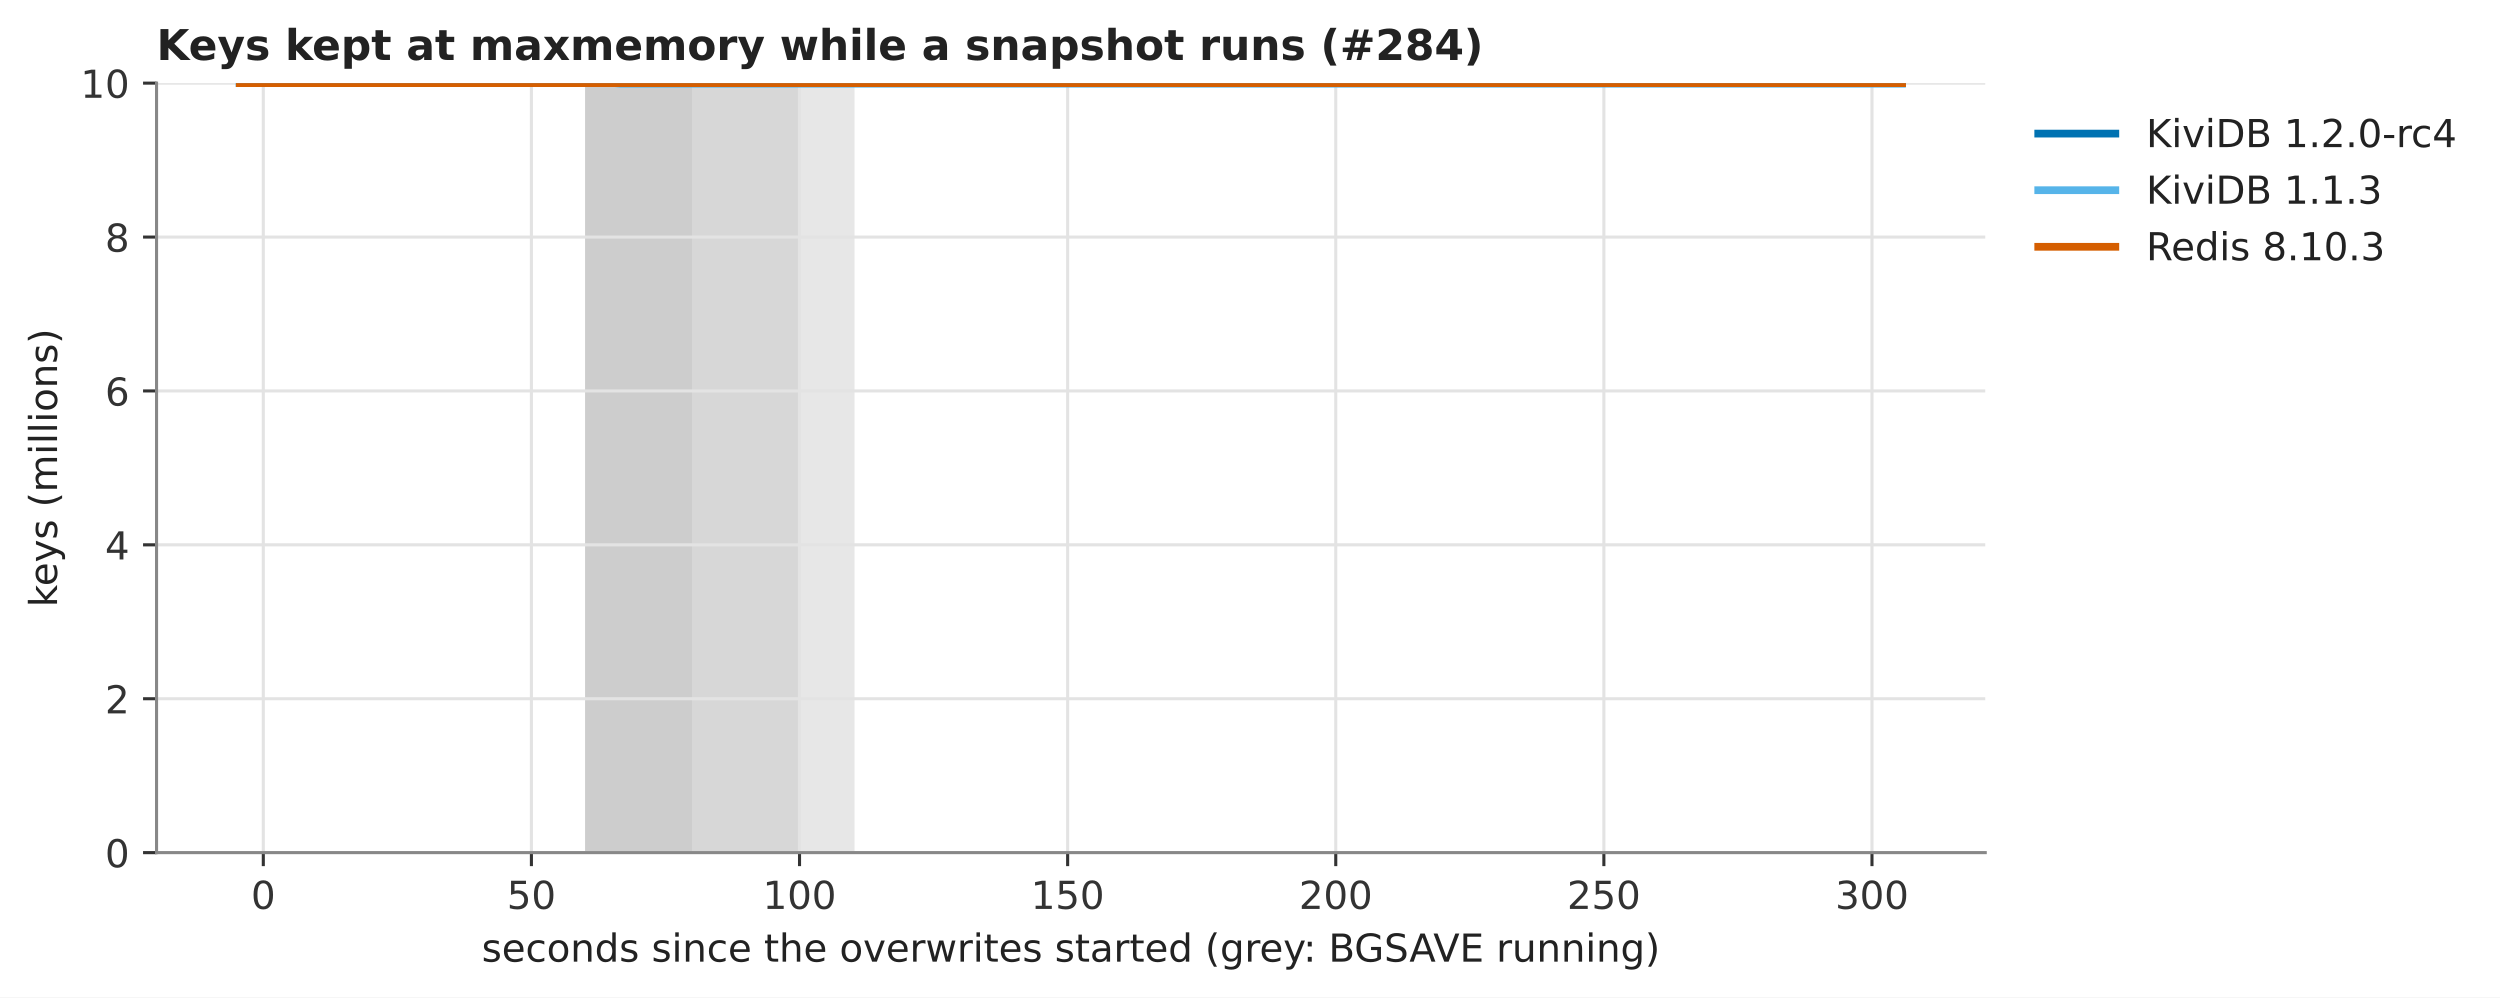
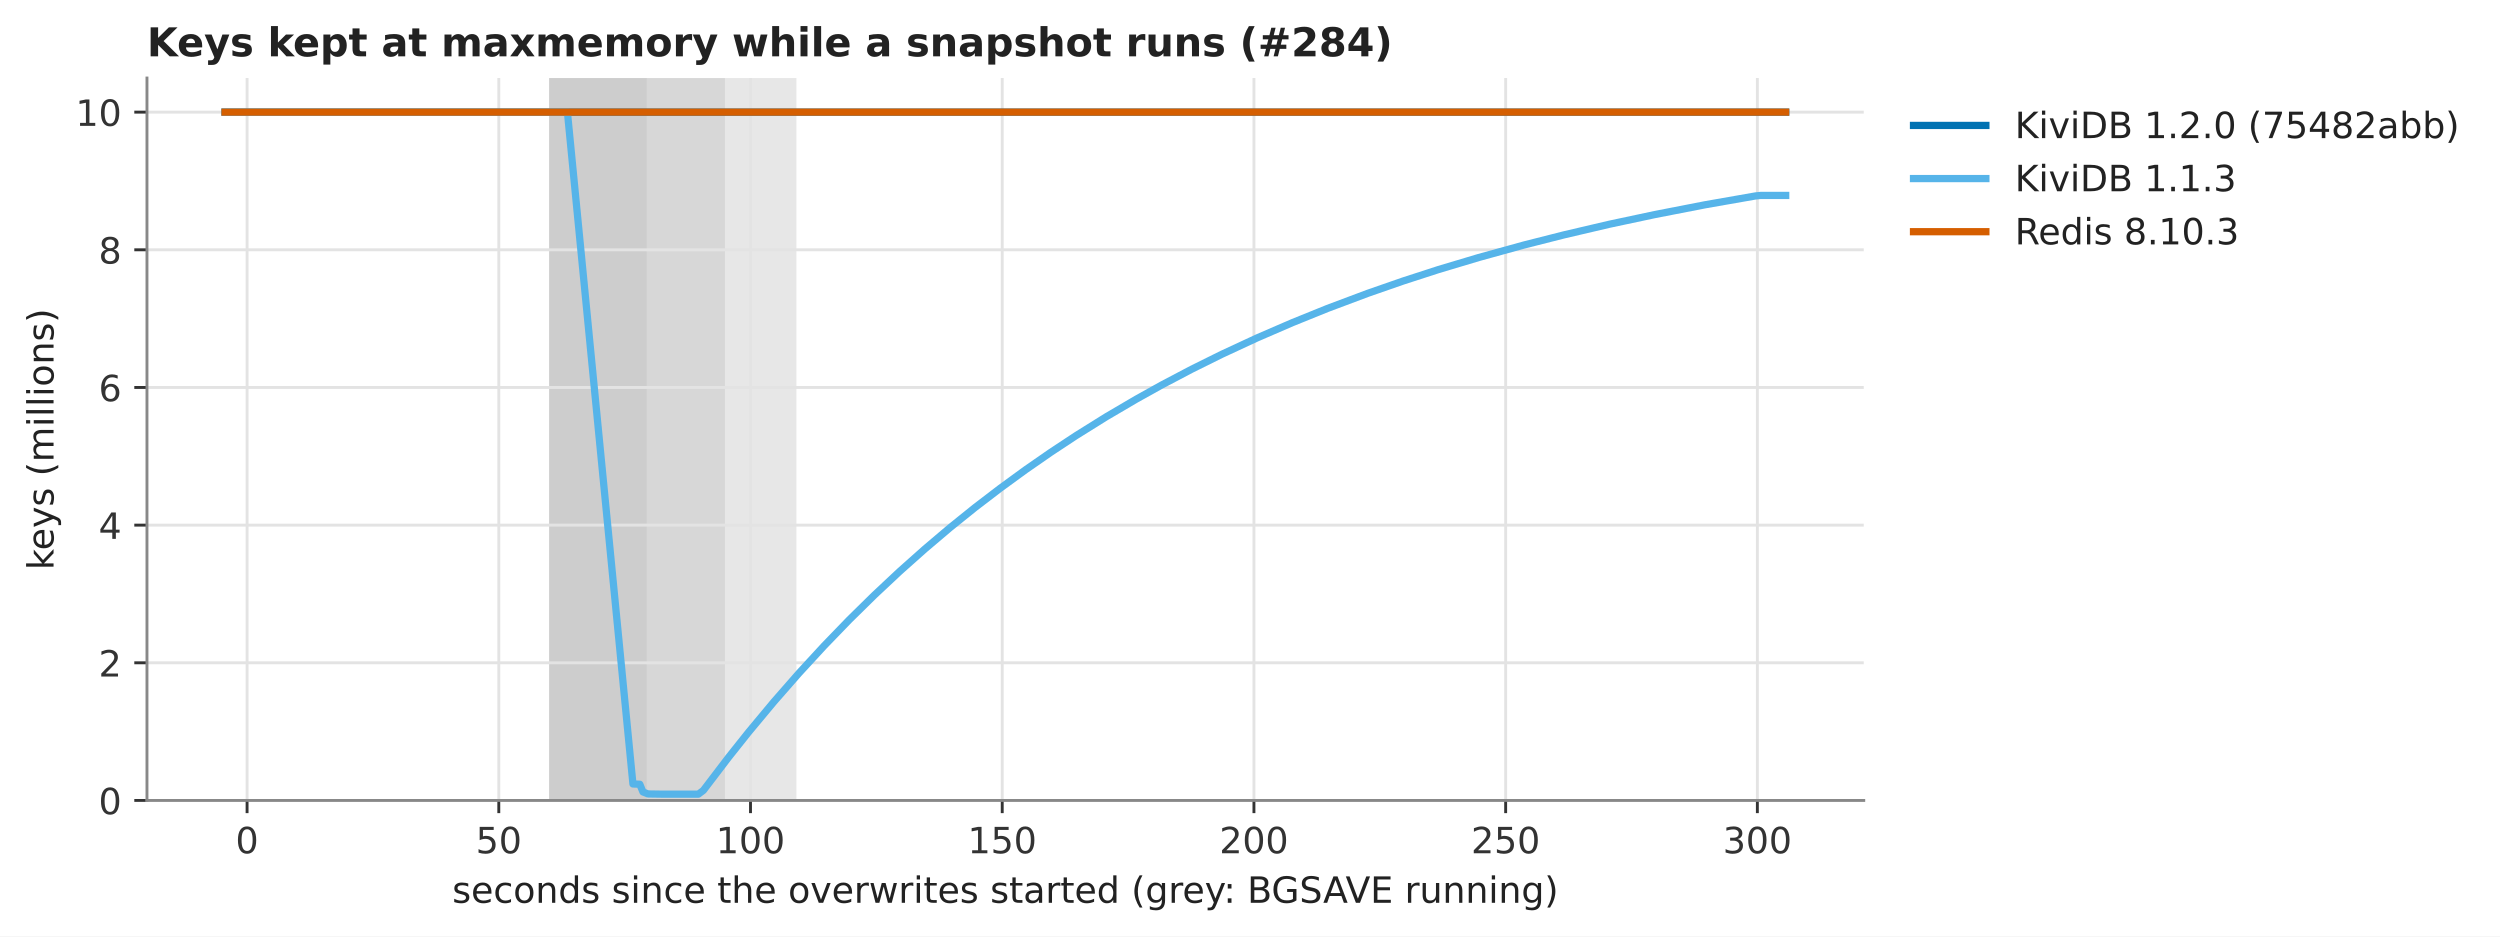
- <svg xmlns="http://www.w3.org/2000/svg" xmlns:xlink="http://www.w3.org/1999/xlink" width="648.416pt" height="258.699pt" viewBox="0 0 648.416 258.699" version="1.1">
+ <svg xmlns="http://www.w3.org/2000/svg" xmlns:xlink="http://www.w3.org/1999/xlink" width="690.681pt" height="258.699pt" viewBox="0 0 690.681 258.699" version="1.1">
  <defs>
    <style type="text/css">*{stroke-linejoin: round; stroke-linecap: butt}</style>
  </defs>
  <g id="figure_1">
    <g id="patch_1">
-       <path d="M 0 258.699  L 648.416 258.699  L 648.416 0  L 0 0  z " style="fill: #ffffff" />
+       <path d="M 0 258.699  L 690.681 258.699  L 690.681 0  L 0 0  z " style="fill: #ffffff" />
    </g>
    <g id="axes_1">
      <g id="patch_2">
        <path d="M 40.603 221.142  L 514.903 221.142  L 514.903 21.558  L 40.603 21.558  z " style="fill: #ffffff" />
      </g>
      <g id="patch_3">
-         <path d="M 151.745 221.142  L 179.496 221.142  L 179.496 21.558  L 151.745 21.558  z " clip-path="url(#p557616f67a)" style="fill: #bbbbbb; opacity: 0.35" />
+         <path d="M 151.716 221.142  L 178.667 221.142  L 178.667 21.558  L 151.716 21.558  z " clip-path="url(#pab68b5fbcb)" style="fill: #bbbbbb; opacity: 0.35" />
      </g>
      <g id="patch_4">
-         <path d="M 151.745 221.142  L 207.628 221.142  L 207.628 21.558  L 151.745 21.558  z " clip-path="url(#p557616f67a)" style="fill: #bbbbbb; opacity: 0.35" />
+         <path d="M 151.716 221.142  L 200.28 221.142  L 200.28 21.558  L 151.716 21.558  z " clip-path="url(#pab68b5fbcb)" style="fill: #bbbbbb; opacity: 0.35" />
      </g>
      <g id="patch_5">
-         <path d="M 151.744 221.142  L 221.648 221.142  L 221.648 21.558  L 151.744 21.558  z " clip-path="url(#p557616f67a)" style="fill: #bbbbbb; opacity: 0.35" />
+         <path d="M 151.717 221.142  L 220.03 221.142  L 220.03 21.558  L 151.717 21.558  z " clip-path="url(#pab68b5fbcb)" style="fill: #bbbbbb; opacity: 0.35" />
      </g>
      <g id="matplotlib.axis_1">
        <g id="xtick_1">
          <g id="line2d_1">
-             <path d="M 68.292 221.142  L 68.292 21.558  " clip-path="url(#p557616f67a)" style="fill: none; stroke: #e3e3e3; stroke-width: 0.8; stroke-linecap: square" />
+             <path d="M 68.261 221.142  L 68.261 21.558  " clip-path="url(#pab68b5fbcb)" style="fill: none; stroke: #e3e3e3; stroke-width: 0.8; stroke-linecap: square" />
          </g>
          <g id="line2d_2">
            <defs>
-               <path id="m432c377607" d="M 0 0  L 0 3.5  " style="stroke: #333333; stroke-width: 0.8" />
+               <path id="m1be1d4ab77" d="M 0 0  L 0 3.5  " style="stroke: #333333; stroke-width: 0.8" />
            </defs>
            <g>
-               <use xlink:href="#m432c377607" x="68.292" y="221.142" style="fill: #333333; stroke: #333333; stroke-width: 0.8" />
+               <use xlink:href="#m1be1d4ab77" x="68.261" y="221.142" style="fill: #333333; stroke: #333333; stroke-width: 0.8" />
            </g>
          </g>
          <g id="text_1">
-             <text style="fill: #333333; font: 10px 'DejaVu Sans'; text-anchor: middle" x="68.292" y="235.741" transform="rotate(-0 68.29172 235.7407)">0</text>
+             <text style="fill: #333333; font: 10px 'DejaVu Sans'; text-anchor: middle" x="68.261" y="235.741" transform="rotate(-0 68.26112 235.7407)">0</text>
          </g>
        </g>
        <g id="xtick_2">
          <g id="line2d_3">
-             <path d="M 137.831 221.142  L 137.831 21.558  " clip-path="url(#p557616f67a)" style="fill: none; stroke: #e3e3e3; stroke-width: 0.8; stroke-linecap: square" />
+             <path d="M 137.803 221.142  L 137.803 21.558  " clip-path="url(#pab68b5fbcb)" style="fill: none; stroke: #e3e3e3; stroke-width: 0.8; stroke-linecap: square" />
          </g>
          <g id="line2d_4">
            <g>
-               <use xlink:href="#m432c377607" x="137.831" y="221.142" style="fill: #333333; stroke: #333333; stroke-width: 0.8" />
+               <use xlink:href="#m1be1d4ab77" x="137.803" y="221.142" style="fill: #333333; stroke: #333333; stroke-width: 0.8" />
            </g>
          </g>
          <g id="text_2">
-             <text style="fill: #333333; font: 10px 'DejaVu Sans'; text-anchor: middle" x="137.831" y="235.741" transform="rotate(-0 137.8312 235.7407)">50</text>
+             <text style="fill: #333333; font: 10px 'DejaVu Sans'; text-anchor: middle" x="137.803" y="235.741" transform="rotate(-0 137.8028 235.7407)">50</text>
          </g>
        </g>
        <g id="xtick_3">
          <g id="line2d_5">
-             <path d="M 207.371 221.142  L 207.371 21.558  " clip-path="url(#p557616f67a)" style="fill: none; stroke: #e3e3e3; stroke-width: 0.8; stroke-linecap: square" />
+             <path d="M 207.345 221.142  L 207.345 21.558  " clip-path="url(#pab68b5fbcb)" style="fill: none; stroke: #e3e3e3; stroke-width: 0.8; stroke-linecap: square" />
          </g>
          <g id="line2d_6">
            <g>
-               <use xlink:href="#m432c377607" x="207.371" y="221.142" style="fill: #333333; stroke: #333333; stroke-width: 0.8" />
+               <use xlink:href="#m1be1d4ab77" x="207.345" y="221.142" style="fill: #333333; stroke: #333333; stroke-width: 0.8" />
            </g>
          </g>
          <g id="text_3">
-             <text style="fill: #333333; font: 10px 'DejaVu Sans'; text-anchor: middle" x="207.371" y="235.741" transform="rotate(-0 207.3707 235.7407)">100</text>
+             <text style="fill: #333333; font: 10px 'DejaVu Sans'; text-anchor: middle" x="207.345" y="235.741" transform="rotate(-0 207.3446 235.7407)">100</text>
          </g>
        </g>
        <g id="xtick_4">
          <g id="line2d_7">
-             <path d="M 276.91 221.142  L 276.91 21.558  " clip-path="url(#p557616f67a)" style="fill: none; stroke: #e3e3e3; stroke-width: 0.8; stroke-linecap: square" />
+             <path d="M 276.886 221.142  L 276.886 21.558  " clip-path="url(#pab68b5fbcb)" style="fill: none; stroke: #e3e3e3; stroke-width: 0.8; stroke-linecap: square" />
          </g>
          <g id="line2d_8">
            <g>
-               <use xlink:href="#m432c377607" x="276.91" y="221.142" style="fill: #333333; stroke: #333333; stroke-width: 0.8" />
+               <use xlink:href="#m1be1d4ab77" x="276.886" y="221.142" style="fill: #333333; stroke: #333333; stroke-width: 0.8" />
            </g>
          </g>
          <g id="text_4">
-             <text style="fill: #333333; font: 10px 'DejaVu Sans'; text-anchor: middle" x="276.91" y="235.741" transform="rotate(-0 276.9101 235.7407)">150</text>
+             <text style="fill: #333333; font: 10px 'DejaVu Sans'; text-anchor: middle" x="276.886" y="235.741" transform="rotate(-0 276.8863 235.7407)">150</text>
          </g>
        </g>
        <g id="xtick_5">
          <g id="line2d_9">
-             <path d="M 346.45 221.142  L 346.45 21.558  " clip-path="url(#p557616f67a)" style="fill: none; stroke: #e3e3e3; stroke-width: 0.8; stroke-linecap: square" />
+             <path d="M 346.428 221.142  L 346.428 21.558  " clip-path="url(#pab68b5fbcb)" style="fill: none; stroke: #e3e3e3; stroke-width: 0.8; stroke-linecap: square" />
          </g>
          <g id="line2d_10">
            <g>
-               <use xlink:href="#m432c377607" x="346.45" y="221.142" style="fill: #333333; stroke: #333333; stroke-width: 0.8" />
+               <use xlink:href="#m1be1d4ab77" x="346.428" y="221.142" style="fill: #333333; stroke: #333333; stroke-width: 0.8" />
            </g>
          </g>
          <g id="text_5">
-             <text style="fill: #333333; font: 10px 'DejaVu Sans'; text-anchor: middle" x="346.45" y="235.741" transform="rotate(-0 346.4496 235.7407)">200</text>
+             <text style="fill: #333333; font: 10px 'DejaVu Sans'; text-anchor: middle" x="346.428" y="235.741" transform="rotate(-0 346.428 235.7407)">200</text>
          </g>
        </g>
        <g id="xtick_6">
          <g id="line2d_11">
-             <path d="M 415.989 221.142  L 415.989 21.558  " clip-path="url(#p557616f67a)" style="fill: none; stroke: #e3e3e3; stroke-width: 0.8; stroke-linecap: square" />
+             <path d="M 415.97 221.142  L 415.97 21.558  " clip-path="url(#pab68b5fbcb)" style="fill: none; stroke: #e3e3e3; stroke-width: 0.8; stroke-linecap: square" />
          </g>
          <g id="line2d_12">
            <g>
-               <use xlink:href="#m432c377607" x="415.989" y="221.142" style="fill: #333333; stroke: #333333; stroke-width: 0.8" />
+               <use xlink:href="#m1be1d4ab77" x="415.97" y="221.142" style="fill: #333333; stroke: #333333; stroke-width: 0.8" />
            </g>
          </g>
          <g id="text_6">
-             <text style="fill: #333333; font: 10px 'DejaVu Sans'; text-anchor: middle" x="415.989" y="235.741" transform="rotate(-0 415.9891 235.7407)">250</text>
+             <text style="fill: #333333; font: 10px 'DejaVu Sans'; text-anchor: middle" x="415.97" y="235.741" transform="rotate(-0 415.9697 235.7407)">250</text>
          </g>
        </g>
        <g id="xtick_7">
          <g id="line2d_13">
-             <path d="M 485.529 221.142  L 485.529 21.558  " clip-path="url(#p557616f67a)" style="fill: none; stroke: #e3e3e3; stroke-width: 0.8; stroke-linecap: square" />
+             <path d="M 485.511 221.142  L 485.511 21.558  " clip-path="url(#pab68b5fbcb)" style="fill: none; stroke: #e3e3e3; stroke-width: 0.8; stroke-linecap: square" />
          </g>
          <g id="line2d_14">
            <g>
-               <use xlink:href="#m432c377607" x="485.529" y="221.142" style="fill: #333333; stroke: #333333; stroke-width: 0.8" />
+               <use xlink:href="#m1be1d4ab77" x="485.511" y="221.142" style="fill: #333333; stroke: #333333; stroke-width: 0.8" />
            </g>
          </g>
          <g id="text_7">
-             <text style="fill: #333333; font: 10px 'DejaVu Sans'; text-anchor: middle" x="485.529" y="235.741" transform="rotate(-0 485.5286 235.7407)">300</text>
+             <text style="fill: #333333; font: 10px 'DejaVu Sans'; text-anchor: middle" x="485.511" y="235.741" transform="rotate(-0 485.5114 235.7407)">300</text>
          </g>
        </g>
        <g id="text_8">
          <text style="fill: #222222; font: 10px 'DejaVu Sans'; text-anchor: middle" x="277.753" y="249.419" transform="rotate(-0 277.7531 249.4188)">seconds since the overwrites started (grey: BGSAVE running)</text>
        </g>
      </g>
      <g id="matplotlib.axis_2">
        <g id="ytick_1">
          <g id="line2d_15">
-             <path d="M 40.603 221.142  L 514.903 221.142  " clip-path="url(#p557616f67a)" style="fill: none; stroke: #e3e3e3; stroke-width: 0.8; stroke-linecap: square" />
+             <path d="M 40.603 221.142  L 514.903 221.142  " clip-path="url(#pab68b5fbcb)" style="fill: none; stroke: #e3e3e3; stroke-width: 0.8; stroke-linecap: square" />
          </g>
          <g id="line2d_16">
            <defs>
-               <path id="mf89a0ebd0e" d="M 0 0  L -3.5 0  " style="stroke: #333333; stroke-width: 0.8" />
+               <path id="m5ebd601473" d="M 0 0  L -3.5 0  " style="stroke: #333333; stroke-width: 0.8" />
            </defs>
            <g>
-               <use xlink:href="#mf89a0ebd0e" x="40.603" y="221.142" style="fill: #333333; stroke: #333333; stroke-width: 0.8" />
+               <use xlink:href="#m5ebd601473" x="40.603" y="221.142" style="fill: #333333; stroke: #333333; stroke-width: 0.8" />
            </g>
          </g>
          <g id="text_9">
            <text style="fill: #333333; font: 10px 'DejaVu Sans'; text-anchor: end" x="33.603" y="224.941" transform="rotate(-0 33.60312 224.9415)">0</text>
          </g>
        </g>
        <g id="ytick_2">
          <g id="line2d_17">
-             <path d="M 40.603 181.227  L 514.903 181.227  " clip-path="url(#p557616f67a)" style="fill: none; stroke: #e3e3e3; stroke-width: 0.8; stroke-linecap: square" />
+             <path d="M 40.603 183.11  L 514.903 183.11  " clip-path="url(#pab68b5fbcb)" style="fill: none; stroke: #e3e3e3; stroke-width: 0.8; stroke-linecap: square" />
          </g>
          <g id="line2d_18">
            <g>
-               <use xlink:href="#mf89a0ebd0e" x="40.603" y="181.227" style="fill: #333333; stroke: #333333; stroke-width: 0.8" />
+               <use xlink:href="#m5ebd601473" x="40.603" y="183.11" style="fill: #333333; stroke: #333333; stroke-width: 0.8" />
            </g>
          </g>
          <g id="text_10">
-             <text style="fill: #333333; font: 10px 'DejaVu Sans'; text-anchor: end" x="33.603" y="185.026" transform="rotate(-0 33.60312 185.0263)">2</text>
+             <text style="fill: #333333; font: 10px 'DejaVu Sans'; text-anchor: end" x="33.603" y="186.909" transform="rotate(-0 33.60312 186.909)">2</text>
          </g>
        </g>
        <g id="ytick_3">
          <g id="line2d_19">
-             <path d="M 40.603 141.312  L 514.903 141.312  " clip-path="url(#p557616f67a)" style="fill: none; stroke: #e3e3e3; stroke-width: 0.8; stroke-linecap: square" />
+             <path d="M 40.603 145.077  L 514.903 145.077  " clip-path="url(#pab68b5fbcb)" style="fill: none; stroke: #e3e3e3; stroke-width: 0.8; stroke-linecap: square" />
          </g>
          <g id="line2d_20">
            <g>
-               <use xlink:href="#mf89a0ebd0e" x="40.603" y="141.312" style="fill: #333333; stroke: #333333; stroke-width: 0.8" />
+               <use xlink:href="#m5ebd601473" x="40.603" y="145.077" style="fill: #333333; stroke: #333333; stroke-width: 0.8" />
            </g>
          </g>
          <g id="text_11">
-             <text style="fill: #333333; font: 10px 'DejaVu Sans'; text-anchor: end" x="33.603" y="145.111" transform="rotate(-0 33.60312 145.1111)">4</text>
+             <text style="fill: #333333; font: 10px 'DejaVu Sans'; text-anchor: end" x="33.603" y="148.877" transform="rotate(-0 33.60312 148.8765)">4</text>
          </g>
        </g>
        <g id="ytick_4">
          <g id="line2d_21">
-             <path d="M 40.603 101.397  L 514.903 101.397  " clip-path="url(#p557616f67a)" style="fill: none; stroke: #e3e3e3; stroke-width: 0.8; stroke-linecap: square" />
+             <path d="M 40.603 107.045  L 514.903 107.045  " clip-path="url(#pab68b5fbcb)" style="fill: none; stroke: #e3e3e3; stroke-width: 0.8; stroke-linecap: square" />
          </g>
          <g id="line2d_22">
            <g>
-               <use xlink:href="#mf89a0ebd0e" x="40.603" y="101.397" style="fill: #333333; stroke: #333333; stroke-width: 0.8" />
+               <use xlink:href="#m5ebd601473" x="40.603" y="107.045" style="fill: #333333; stroke: #333333; stroke-width: 0.8" />
            </g>
          </g>
          <g id="text_12">
-             <text style="fill: #333333; font: 10px 'DejaVu Sans'; text-anchor: end" x="33.603" y="105.196" transform="rotate(-0 33.60312 105.1959)">6</text>
+             <text style="fill: #333333; font: 10px 'DejaVu Sans'; text-anchor: end" x="33.603" y="110.844" transform="rotate(-0 33.60312 110.844)">6</text>
          </g>
        </g>
        <g id="ytick_5">
          <g id="line2d_23">
-             <path d="M 40.603 61.481  L 514.903 61.481  " clip-path="url(#p557616f67a)" style="fill: none; stroke: #e3e3e3; stroke-width: 0.8; stroke-linecap: square" />
+             <path d="M 40.603 69.012  L 514.903 69.012  " clip-path="url(#pab68b5fbcb)" style="fill: none; stroke: #e3e3e3; stroke-width: 0.8; stroke-linecap: square" />
          </g>
          <g id="line2d_24">
            <g>
-               <use xlink:href="#mf89a0ebd0e" x="40.603" y="61.481" style="fill: #333333; stroke: #333333; stroke-width: 0.8" />
+               <use xlink:href="#m5ebd601473" x="40.603" y="69.012" style="fill: #333333; stroke: #333333; stroke-width: 0.8" />
            </g>
          </g>
          <g id="text_13">
-             <text style="fill: #333333; font: 10px 'DejaVu Sans'; text-anchor: end" x="33.603" y="65.281" transform="rotate(-0 33.60312 65.28067)">8</text>
+             <text style="fill: #333333; font: 10px 'DejaVu Sans'; text-anchor: end" x="33.603" y="72.812" transform="rotate(-0 33.60312 72.81152)">8</text>
          </g>
        </g>
        <g id="ytick_6">
          <g id="line2d_25">
-             <path d="M 40.603 21.566  L 514.903 21.566  " clip-path="url(#p557616f67a)" style="fill: none; stroke: #e3e3e3; stroke-width: 0.8; stroke-linecap: square" />
+             <path d="M 40.603 30.98  L 514.903 30.98  " clip-path="url(#pab68b5fbcb)" style="fill: none; stroke: #e3e3e3; stroke-width: 0.8; stroke-linecap: square" />
          </g>
          <g id="line2d_26">
            <g>
-               <use xlink:href="#mf89a0ebd0e" x="40.603" y="21.566" style="fill: #333333; stroke: #333333; stroke-width: 0.8" />
+               <use xlink:href="#m5ebd601473" x="40.603" y="30.98" style="fill: #333333; stroke: #333333; stroke-width: 0.8" />
            </g>
          </g>
          <g id="text_14">
-             <text style="fill: #333333; font: 10px 'DejaVu Sans'; text-anchor: end" x="33.603" y="25.365" transform="rotate(-0 33.60312 25.36547)">10</text>
+             <text style="fill: #333333; font: 10px 'DejaVu Sans'; text-anchor: end" x="33.603" y="34.779" transform="rotate(-0 33.60312 34.77902)">10</text>
          </g>
        </g>
        <g id="text_15">
          <text style="fill: #222222; font: 10px 'DejaVu Sans'; text-anchor: middle" x="14.798" y="121.35" transform="rotate(-90 14.79844 121.3503)">keys (millions)</text>
        </g>
      </g>
      <g id="line2d_27">
-         <path d="M 62.173 21.566  L 493.318 21.566  L 493.318 21.566  " clip-path="url(#p557616f67a)" style="fill: none; stroke: #0072b2; stroke-width: 2; stroke-linecap: square" />
+         <path d="M 62.181 30.98  L 493.34 30.98  L 493.34 30.98  " clip-path="url(#pab68b5fbcb)" style="fill: none; stroke: #0072b2; stroke-width: 2; stroke-linecap: square" />
      </g>
      <g id="line2d_28">
-         <path d="M 62.162 21.566  L 159.517 21.566  L 160.908 21.725  L 493.307 21.722  L 493.307 21.722  " clip-path="url(#p557616f67a)" style="fill: none; stroke: #56b4e9; stroke-width: 2; stroke-linecap: square" />
+         <path d="M 62.185 30.98  L 156.762 30.98  L 174.862 216.589  L 176.757 216.667  L 177.625 218.786  L 179.015 219.347  L 183.188 219.41  L 192.924 219.41  L 194.315 218.371  L 201.269 209.244  L 206.832 202.257  L 213.786 193.907  L 220.74 185.962  L 227.695 178.408  L 234.649 171.211  L 241.603 164.376  L 248.557 157.862  L 255.511 151.675  L 262.466 145.778  L 269.42 140.18  L 276.374 134.863  L 283.328 129.793  L 290.282 124.972  L 297.236 120.382  L 305.581 115.172  L 313.926 110.275  L 320.881 106.4  L 329.226 102.005  L 337.571 97.869  L 347.306 93.353  L 357.042 89.142  L 366.778 85.201  L 377.905 81.027  L 387.641 77.639  L 397.376 74.482  L 408.503 71.152  L 421.021 67.694  L 432.147 64.872  L 444.665 61.943  L 457.182 59.278  L 471.091 56.569  L 484.999 54.131  L 486.39 53.995  L 493.344 53.995  L 493.344 53.995  " clip-path="url(#pab68b5fbcb)" style="fill: none; stroke: #56b4e9; stroke-width: 2; stroke-linecap: square" />
      </g>
      <g id="line2d_29">
-         <path d="M 62.199 21.566  L 493.344 21.566  L 493.344 21.566  " clip-path="url(#p557616f67a)" style="fill: none; stroke: #d55e00; stroke-width: 2; stroke-linecap: square" />
+         <path d="M 62.162 30.98  L 493.321 30.98  L 493.321 30.98  " clip-path="url(#pab68b5fbcb)" style="fill: none; stroke: #d55e00; stroke-width: 2; stroke-linecap: square" />
      </g>
      <g id="patch_6">
        <path d="M 40.603 221.142  L 40.603 21.558  " style="fill: none; stroke: #888888; stroke-width: 0.8; stroke-linejoin: miter; stroke-linecap: square" />
      </g>
      <g id="patch_7">
        <path d="M 40.603 221.142  L 514.903 221.142  " style="fill: none; stroke: #888888; stroke-width: 0.8; stroke-linejoin: miter; stroke-linecap: square" />
      </g>
      <g id="text_16">
        <text style="fill: #222222; font: 700 11px 'DejaVu Sans'; text-anchor: start" x="40.603" y="15.558" transform="rotate(-0 40.60312 15.55828)">Keys kept at maxmemory while a snapshot runs (#284)</text>
      </g>
      <g id="legend_1">
        <g id="line2d_30">
          <path d="M 528.646 34.657  L 538.646 34.657  L 548.646 34.657  " style="fill: none; stroke: #0072b2; stroke-width: 2; stroke-linecap: square" />
        </g>
        <g id="text_17">
-           <text style="fill: #222222; font: 10px 'DejaVu Sans'; text-anchor: start" x="556.646" y="38.157" transform="rotate(-0 556.6461 38.15672)">KiviDB 1.2.0-rc4</text>
+           <text style="fill: #222222; font: 10px 'DejaVu Sans'; text-anchor: start" x="556.646" y="38.157" transform="rotate(-0 556.6461 38.15672)">KiviDB 1.2.0 (75482abb)</text>
        </g>
        <g id="line2d_31">
          <path d="M 528.646 49.335  L 538.646 49.335  L 548.646 49.335  " style="fill: none; stroke: #56b4e9; stroke-width: 2; stroke-linecap: square" />
        </g>
        <g id="text_18">
          <text style="fill: #222222; font: 10px 'DejaVu Sans'; text-anchor: start" x="556.646" y="52.835" transform="rotate(-0 556.6461 52.83484)">KiviDB 1.1.3</text>
        </g>
        <g id="line2d_32">
          <path d="M 528.646 64.013  L 538.646 64.013  L 548.646 64.013  " style="fill: none; stroke: #d55e00; stroke-width: 2; stroke-linecap: square" />
        </g>
        <g id="text_19">
          <text style="fill: #222222; font: 10px 'DejaVu Sans'; text-anchor: start" x="556.646" y="67.513" transform="rotate(-0 556.6461 67.51297)">Redis 8.10.3</text>
        </g>
      </g>
    </g>
  </g>
  <defs>
-     <clipPath id="p557616f67a">
+     <clipPath id="pab68b5fbcb">
      <rect x="40.603" y="21.558" width="474.3" height="199.584" />
    </clipPath>
  </defs>
</svg>
